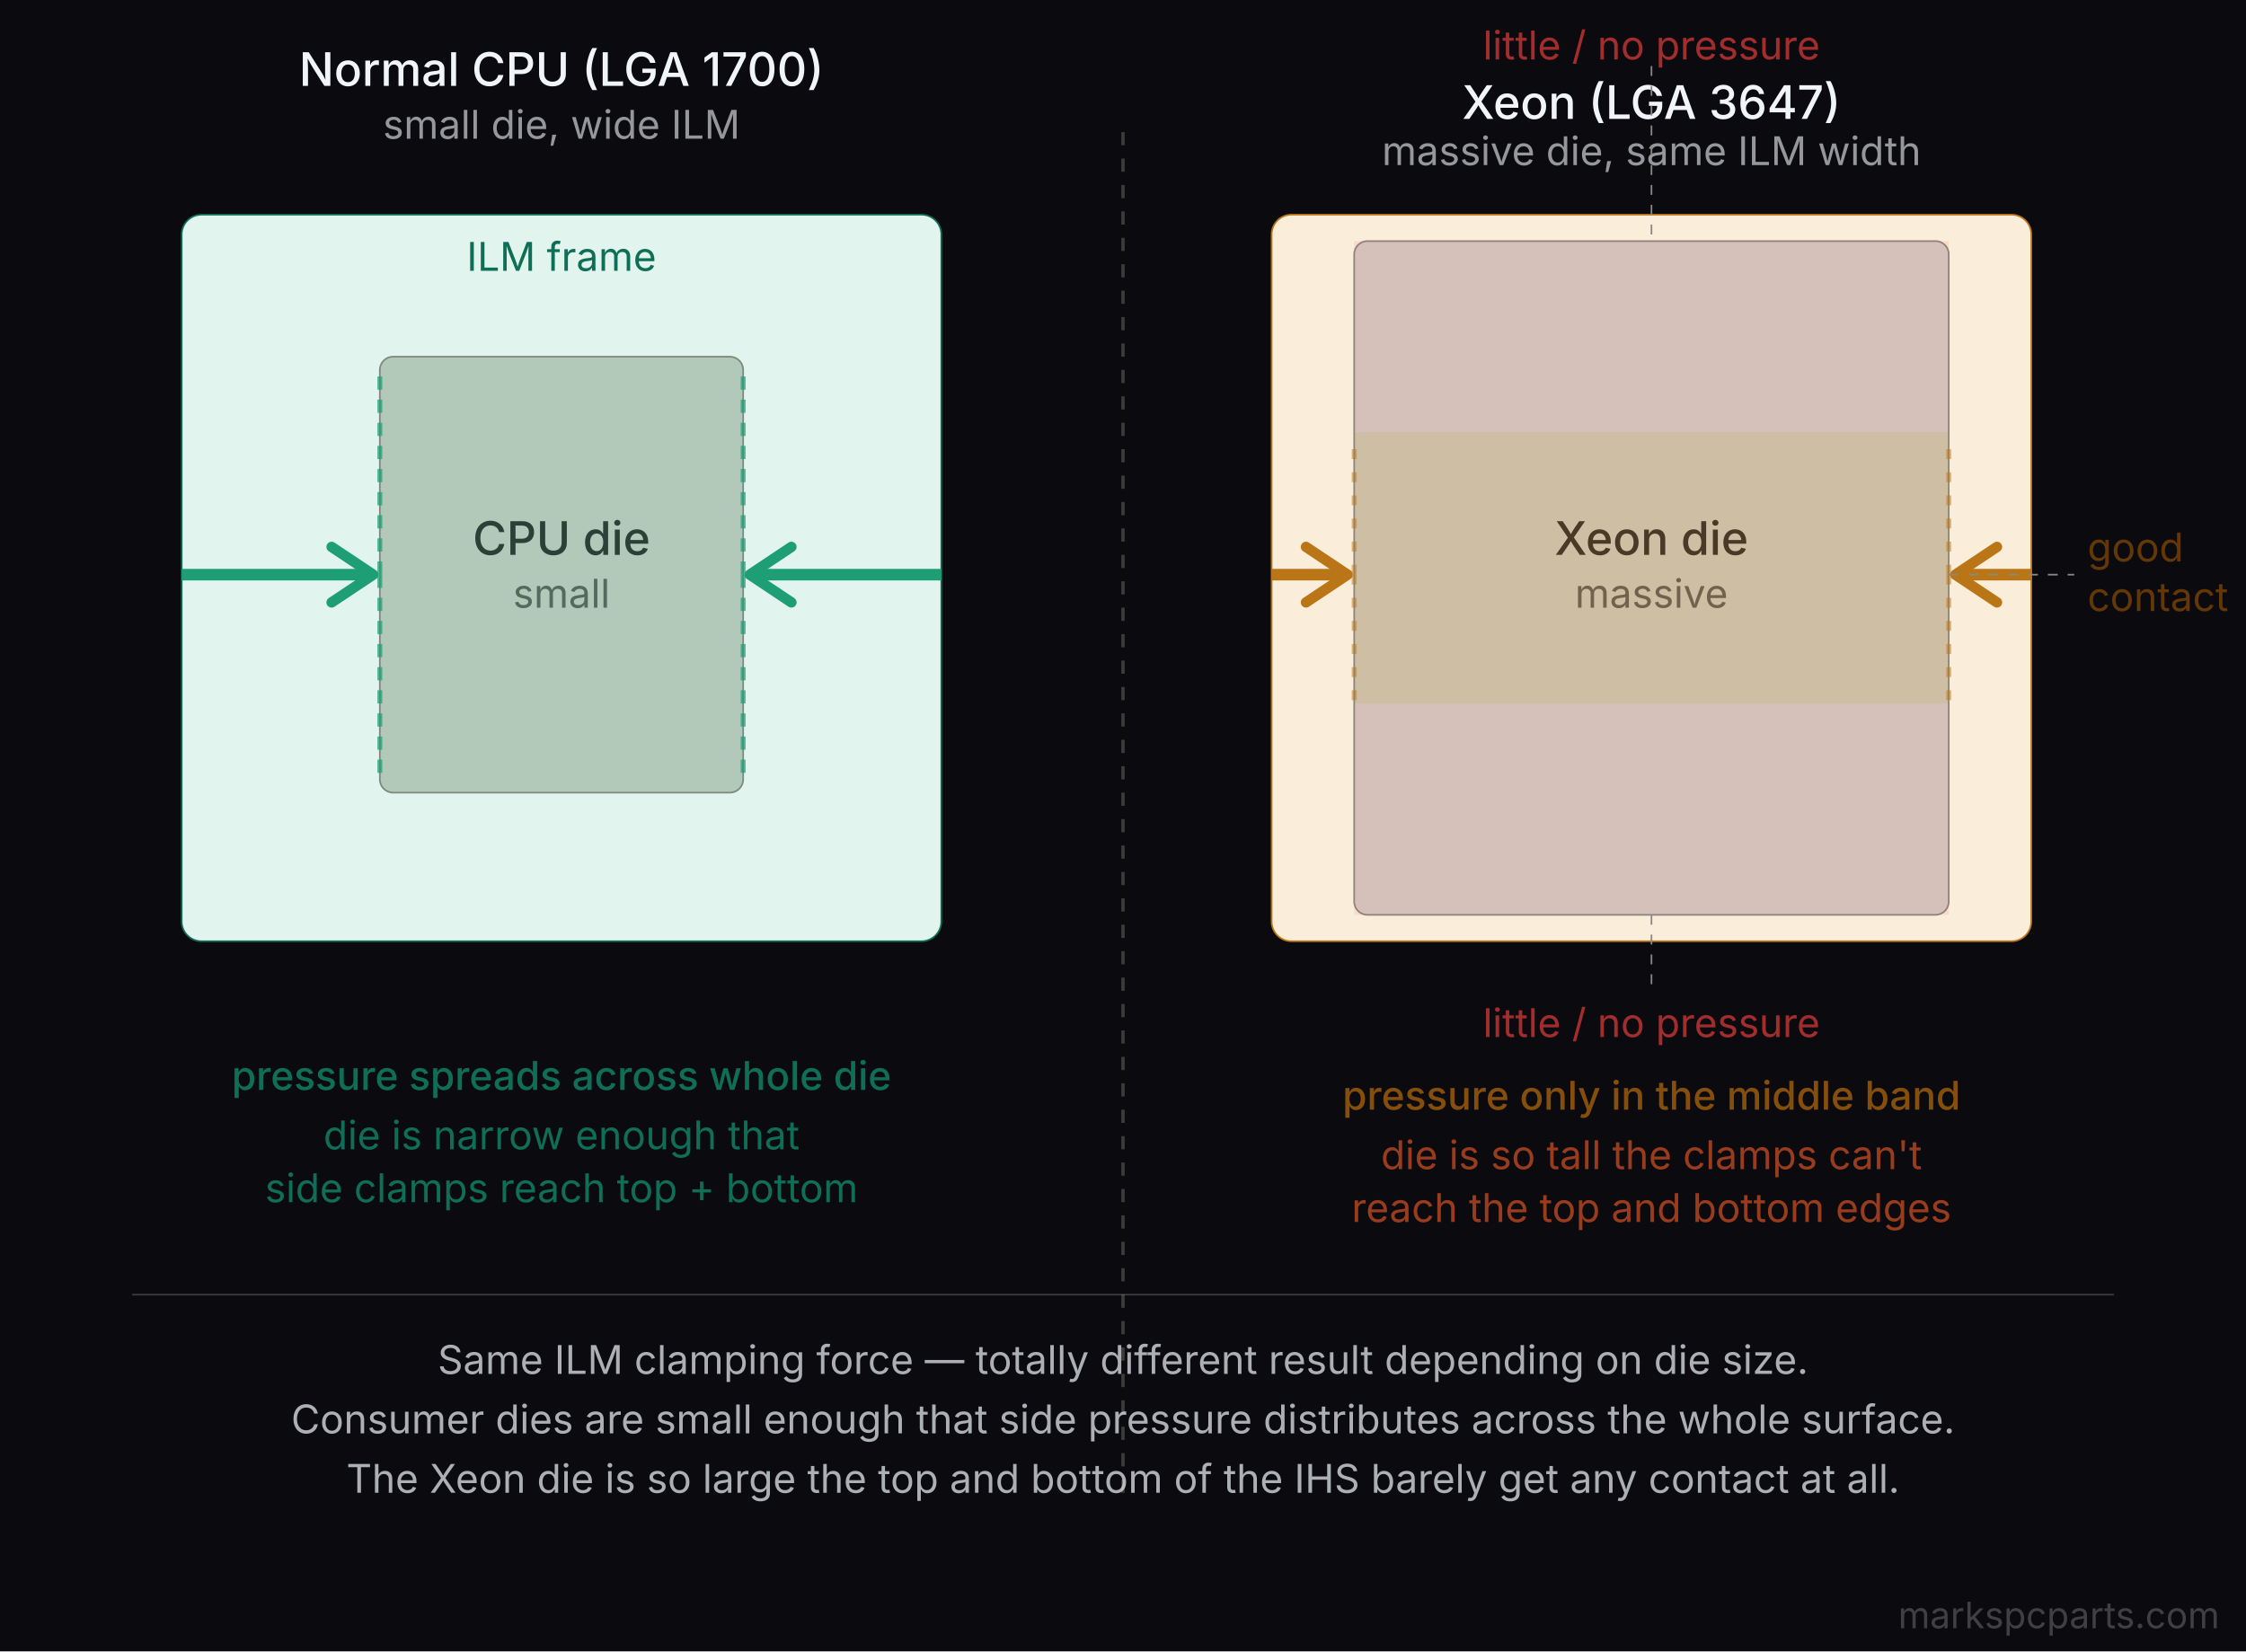
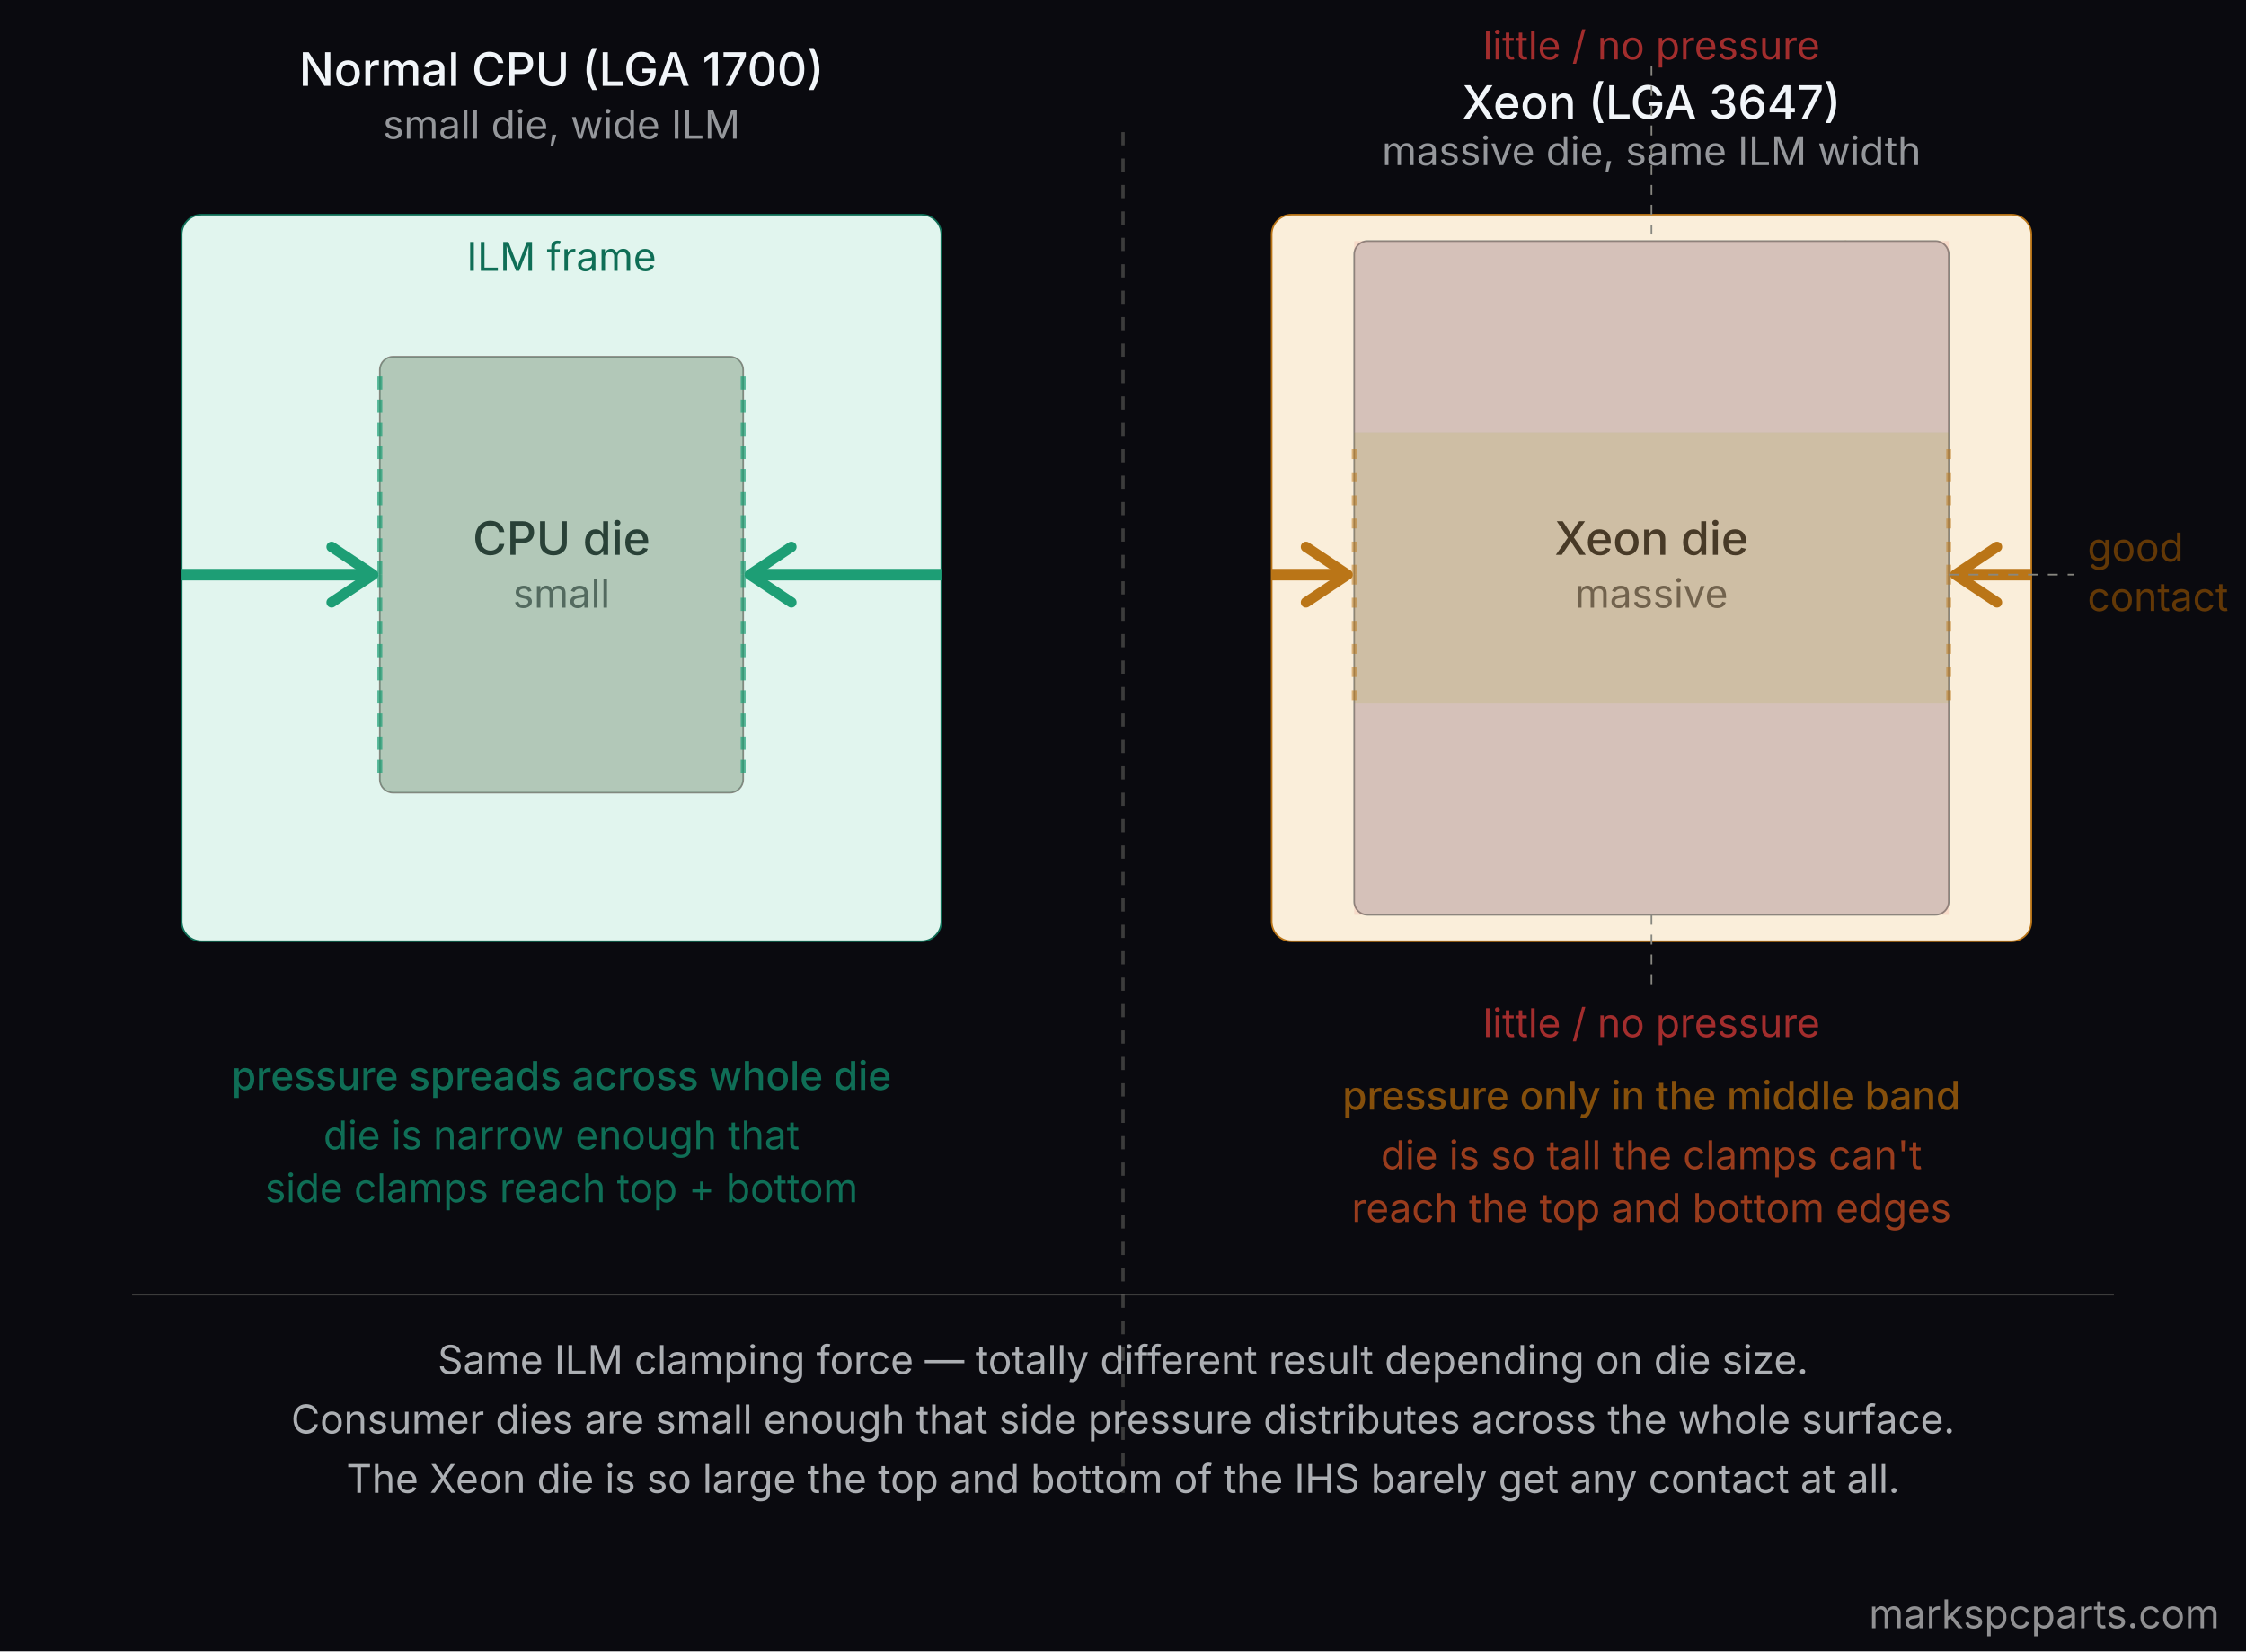
<svg xmlns="http://www.w3.org/2000/svg" width="680" height="500" viewBox="0 0 680 500">
  <defs>
    <marker id="arrow" viewBox="0 0 10 10" refX="8" refY="5" markerWidth="6" markerHeight="6" orient="auto-start-reverse">
      <path d="M2 1L8 5L2 9" fill="none" stroke="#1D9E75" stroke-width="1.5" stroke-linecap="round" stroke-linejoin="round" />
    </marker>
    <marker id="arrow-orange" viewBox="0 0 10 10" refX="8" refY="5" markerWidth="6" markerHeight="6" orient="auto-start-reverse">
      <path d="M2 1L8 5L2 9" fill="none" stroke="#BA7517" stroke-width="1.5" stroke-linecap="round" stroke-linejoin="round" />
    </marker>
  </defs>
  <rect width="680" height="500" fill="#0a0a0f" />
  <text font-family="Inter, sans-serif" font-size="14" font-weight="500" x="170" y="26" text-anchor="middle" fill="#f1f5f9">Normal CPU (LGA 1700)</text>
  <text font-family="Inter, sans-serif" font-size="12" x="170" y="42" text-anchor="middle" fill="#f1f5f9" opacity="0.6">small die, wide ILM</text>
  <rect x="55" y="65" width="230" height="220" rx="6" fill="#E1F5EE" stroke="#0F6E56" stroke-width="0.5" />
  <text font-family="Inter, sans-serif" font-size="12" x="170" y="82" text-anchor="middle" fill="#0F6E56">ILM frame</text>
  <rect x="115" y="108" width="110" height="132" rx="4" fill="#D3D1C7" stroke="#888780" stroke-width="0.5" />
  <text font-family="Inter, sans-serif" font-size="14" font-weight="500" x="170" y="168" text-anchor="middle" fill="#2C2C2A">CPU die</text>
  <text font-family="Inter, sans-serif" font-size="12" x="170" y="184" text-anchor="middle" fill="#5F5E5A">small</text>
  <line x1="55" y1="174" x2="113" y2="174" stroke="#1D9E75" stroke-width="3.5" marker-end="url(#arrow)" />
  <line x1="285" y1="174" x2="227" y2="174" stroke="#1D9E75" stroke-width="3.5" marker-end="url(#arrow)" />
  <line x1="115" y1="174" x2="115" y2="112" stroke="#1D9E75" stroke-width="1.5" stroke-dasharray="4 3" opacity="0.7" />
  <line x1="115" y1="174" x2="115" y2="236" stroke="#1D9E75" stroke-width="1.5" stroke-dasharray="4 3" opacity="0.7" />
  <line x1="225" y1="174" x2="225" y2="112" stroke="#1D9E75" stroke-width="1.5" stroke-dasharray="4 3" opacity="0.7" />
  <line x1="225" y1="174" x2="225" y2="236" stroke="#1D9E75" stroke-width="1.5" stroke-dasharray="4 3" opacity="0.7" />
  <rect x="115" y="108" width="110" height="132" rx="4" fill="#1D9E75" opacity="0.18" />
  <text font-family="Inter, sans-serif" font-size="12" font-weight="500" x="170" y="330" text-anchor="middle" fill="#0F6E56">pressure spreads across whole die</text>
  <text font-family="Inter, sans-serif" font-size="12" x="170" y="348" text-anchor="middle" fill="#0F6E56">die is narrow enough that</text>
  <text font-family="Inter, sans-serif" font-size="12" x="170" y="364" text-anchor="middle" fill="#0F6E56">side clamps reach top + bottom</text>
  <line x1="340" y1="40" x2="340" y2="455" stroke="#888780" stroke-width="1" stroke-dasharray="4 4" opacity="0.4" />
  <text font-family="Inter, sans-serif" font-size="12" x="500" y="18" text-anchor="middle" fill="#A32D2D">little / no pressure</text>
  <text font-family="Inter, sans-serif" font-size="14" font-weight="500" x="500" y="36" text-anchor="middle" fill="#f1f5f9">Xeon (LGA 3647)</text>
  <text font-family="Inter, sans-serif" font-size="12" x="500" y="50" text-anchor="middle" fill="#f1f5f9" opacity="0.6">massive die, same ILM width</text>
  <rect x="385" y="65" width="230" height="220" rx="6" fill="#FAEEDA" stroke="#BA7517" stroke-width="0.5" />
  <text font-family="Inter, sans-serif" font-size="12" x="560" y="82" text-anchor="middle" fill="#BA7517">ILM frame</text>
  <rect x="410" y="73" width="180" height="204" rx="4" fill="#D3D1C7" stroke="#888780" stroke-width="0.5" />
  <text font-family="Inter, sans-serif" font-size="14" font-weight="500" x="500" y="168" text-anchor="middle" fill="#2C2C2A">Xeon die</text>
  <text font-family="Inter, sans-serif" font-size="12" x="500" y="184" text-anchor="middle" fill="#5F5E5A">massive</text>
  <rect x="410" y="73" width="180" height="58" fill="#E24B4A" opacity="0.12" />
  <line x1="500" y1="20" x2="500" y2="73" stroke="#888780" stroke-width="0.5" stroke-dasharray="3 3" />
  <rect x="410" y="131" width="180" height="82" fill="#BA7517" opacity="0.2" />
  <rect x="410" y="213" width="180" height="64" fill="#E24B4A" opacity="0.12" />
  <line x1="385" y1="174" x2="408" y2="174" stroke="#BA7517" stroke-width="3.5" marker-end="url(#arrow-orange)" />
  <line x1="615" y1="174" x2="592" y2="174" stroke="#BA7517" stroke-width="3.5" marker-end="url(#arrow-orange)" />
  <line x1="410" y1="174" x2="410" y2="135" stroke="#BA7517" stroke-width="1.5" stroke-dasharray="3 4" opacity="0.5" />
  <line x1="410" y1="174" x2="410" y2="213" stroke="#BA7517" stroke-width="1.5" stroke-dasharray="3 4" opacity="0.5" />
  <line x1="590" y1="174" x2="590" y2="135" stroke="#BA7517" stroke-width="1.5" stroke-dasharray="3 4" opacity="0.5" />
  <line x1="590" y1="174" x2="590" y2="213" stroke="#BA7517" stroke-width="1.5" stroke-dasharray="3 4" opacity="0.5" />
  <line x1="590" y1="174" x2="628" y2="174" stroke="#888780" stroke-width="0.5" stroke-dasharray="3 3" />
  <text font-family="Inter, sans-serif" font-size="12" x="632" y="170" text-anchor="start" fill="#633806">good</text>
  <text font-family="Inter, sans-serif" font-size="12" x="632" y="185" text-anchor="start" fill="#633806">contact</text>
  <line x1="500" y1="277" x2="500" y2="300" stroke="#888780" stroke-width="0.5" stroke-dasharray="3 3" />
  <text font-family="Inter, sans-serif" font-size="12" x="500" y="314" text-anchor="middle" fill="#A32D2D">little / no pressure</text>
  <text font-family="Inter, sans-serif" font-size="12" font-weight="500" x="500" y="336" text-anchor="middle" fill="#854F0B">pressure only in the middle band</text>
  <text font-family="Inter, sans-serif" font-size="12" x="500" y="354" text-anchor="middle" fill="#993C1D">die is so tall the clamps can't</text>
  <text font-family="Inter, sans-serif" font-size="12" x="500" y="370" text-anchor="middle" fill="#993C1D">reach the top and bottom edges</text>
  <line x1="40" y1="392" x2="640" y2="392" stroke="#888780" stroke-width="0.5" opacity="0.4" />
  <text font-family="Inter, sans-serif" font-size="12" x="340" y="416" text-anchor="middle" fill="#f1f5f9" opacity="0.7">Same ILM clamping force — totally different result depending on die size.</text>
  <text font-family="Inter, sans-serif" font-size="12" x="340" y="434" text-anchor="middle" fill="#f1f5f9" opacity="0.7">Consumer dies are small enough that side pressure distributes across the whole surface.</text>
  <text font-family="Inter, sans-serif" font-size="12" x="340" y="452" text-anchor="middle" fill="#f1f5f9" opacity="0.7">The Xeon die is so large the top and bottom of the IHS barely get any contact at all.</text>
-   <text font-family="Inter, sans-serif" font-size="11" x="672" y="493" text-anchor="end" fill="#ffffff" opacity="0.22">markspcparts.com</text>
+   <text font-family="Inter, sans-serif" font-size="12" x="672" y="493" text-anchor="end" fill="#ffffff" opacity="0.55">markspcparts.com</text>
</svg>
